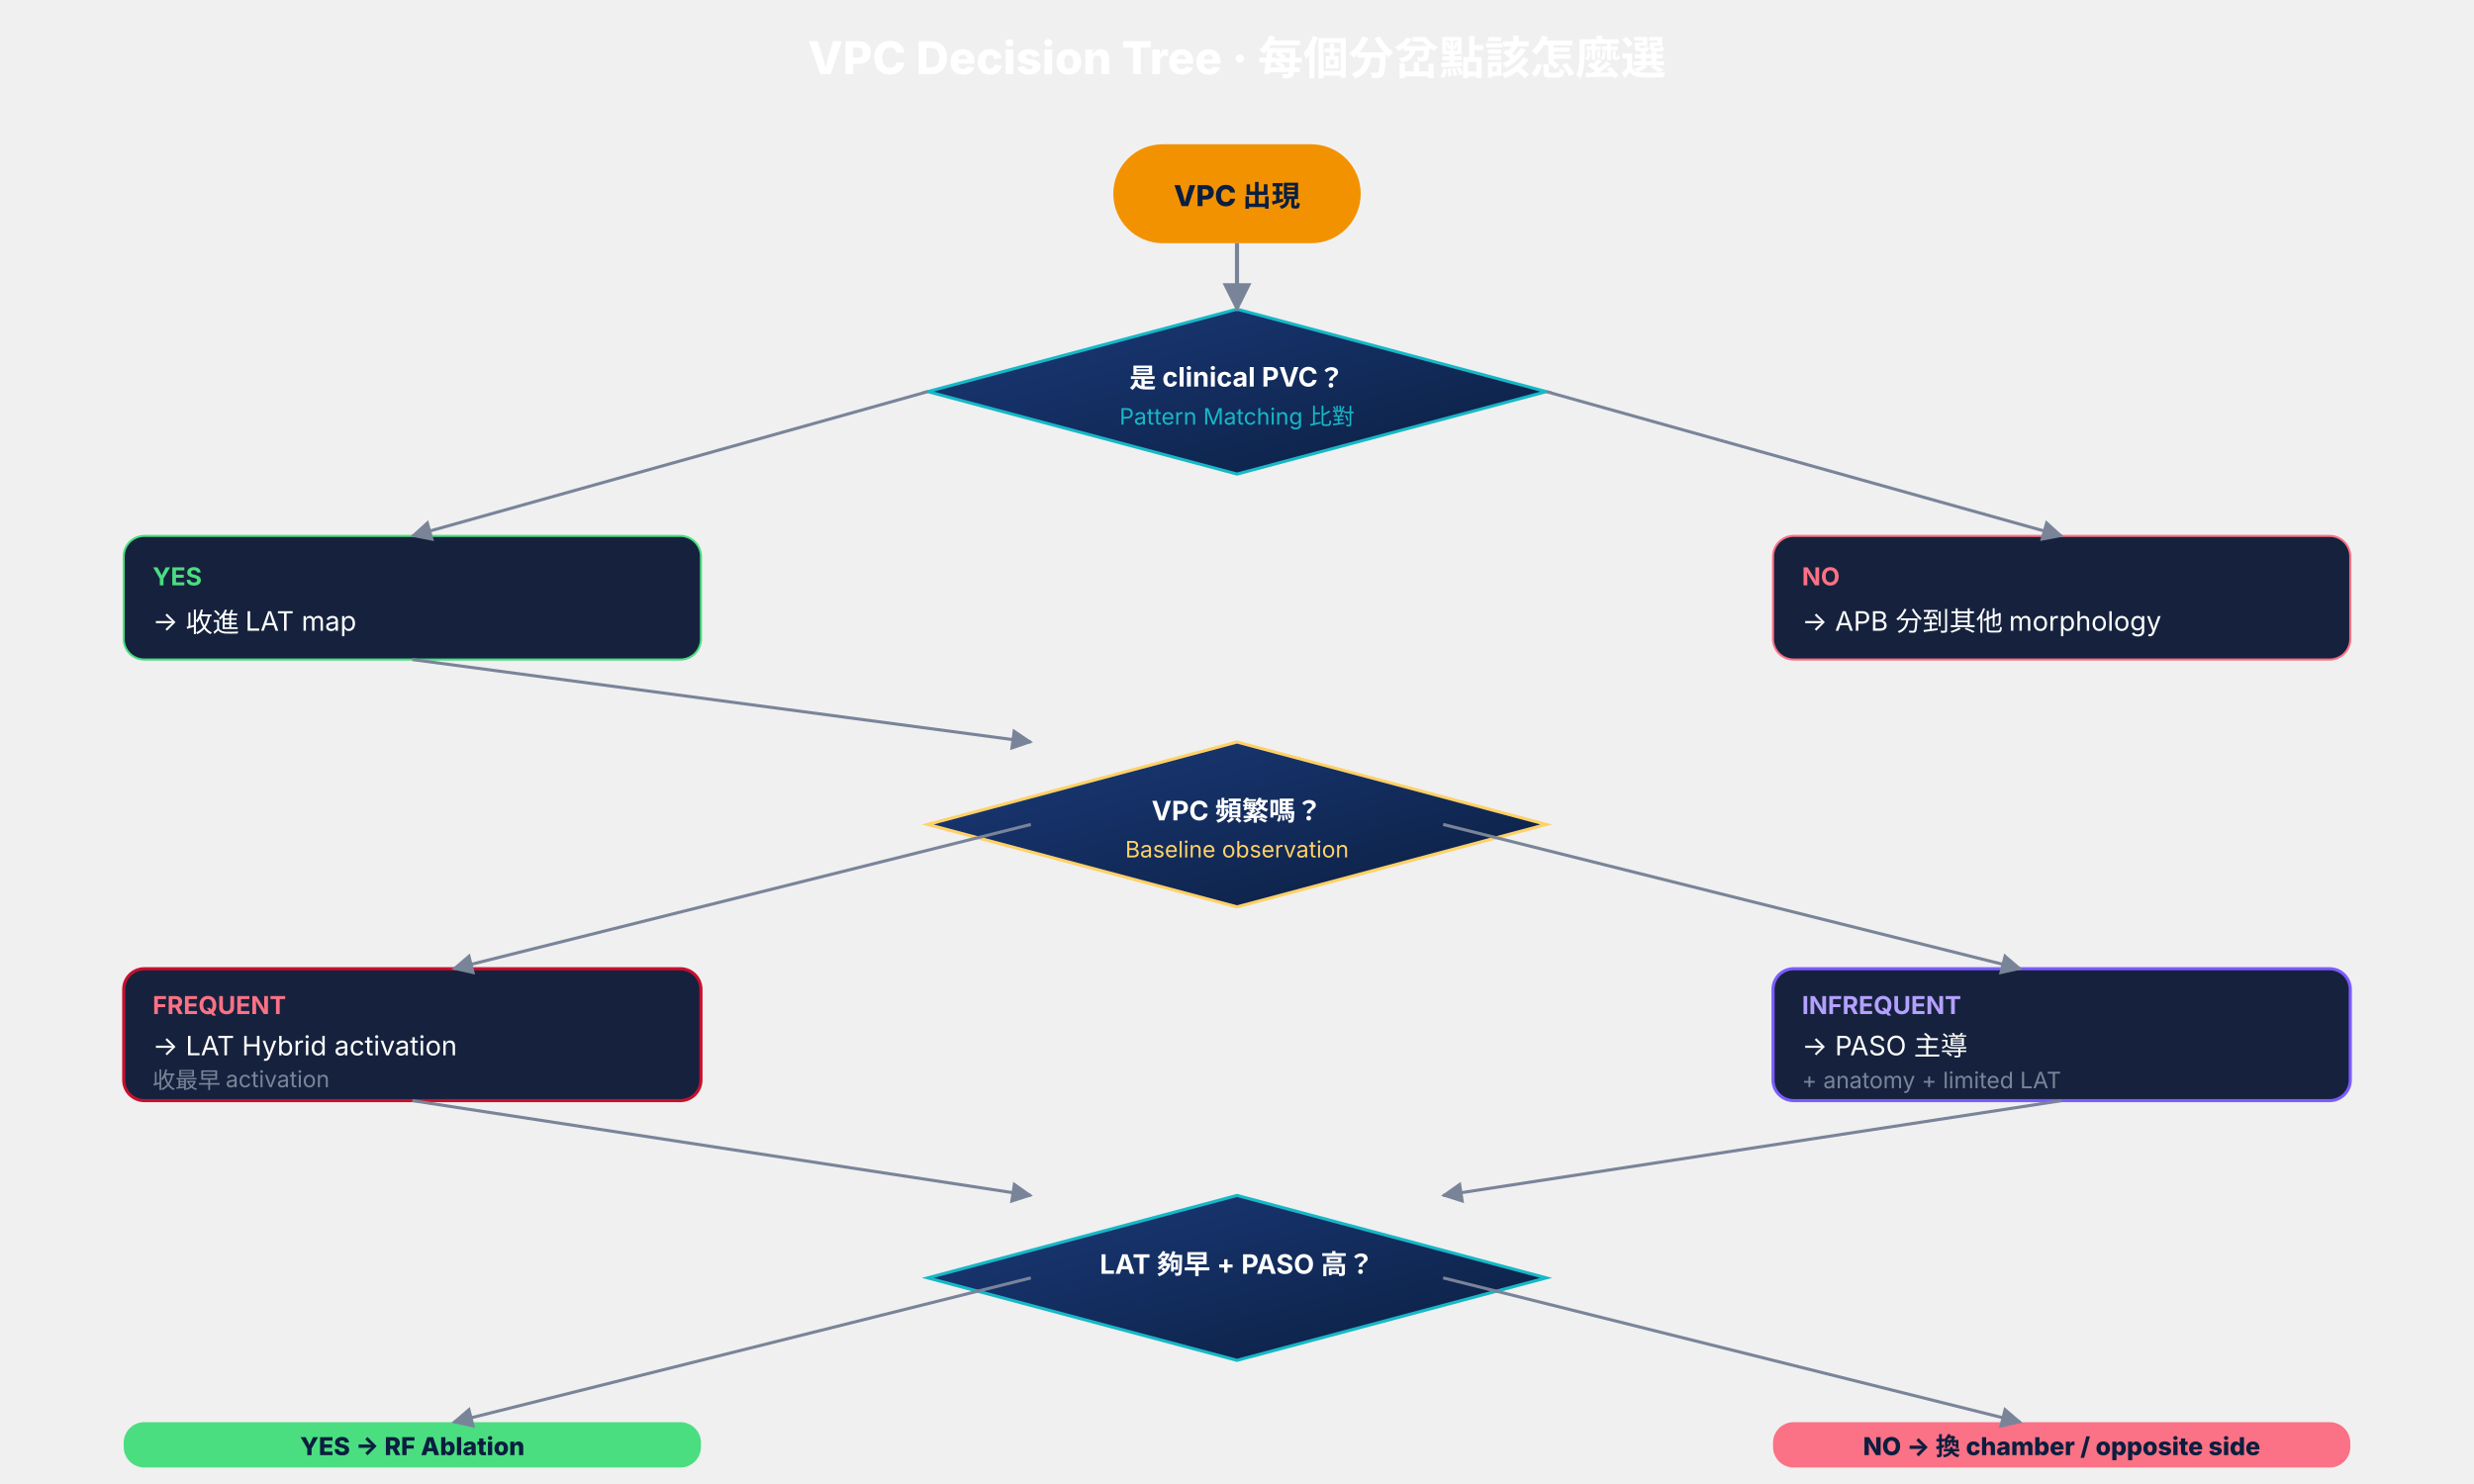
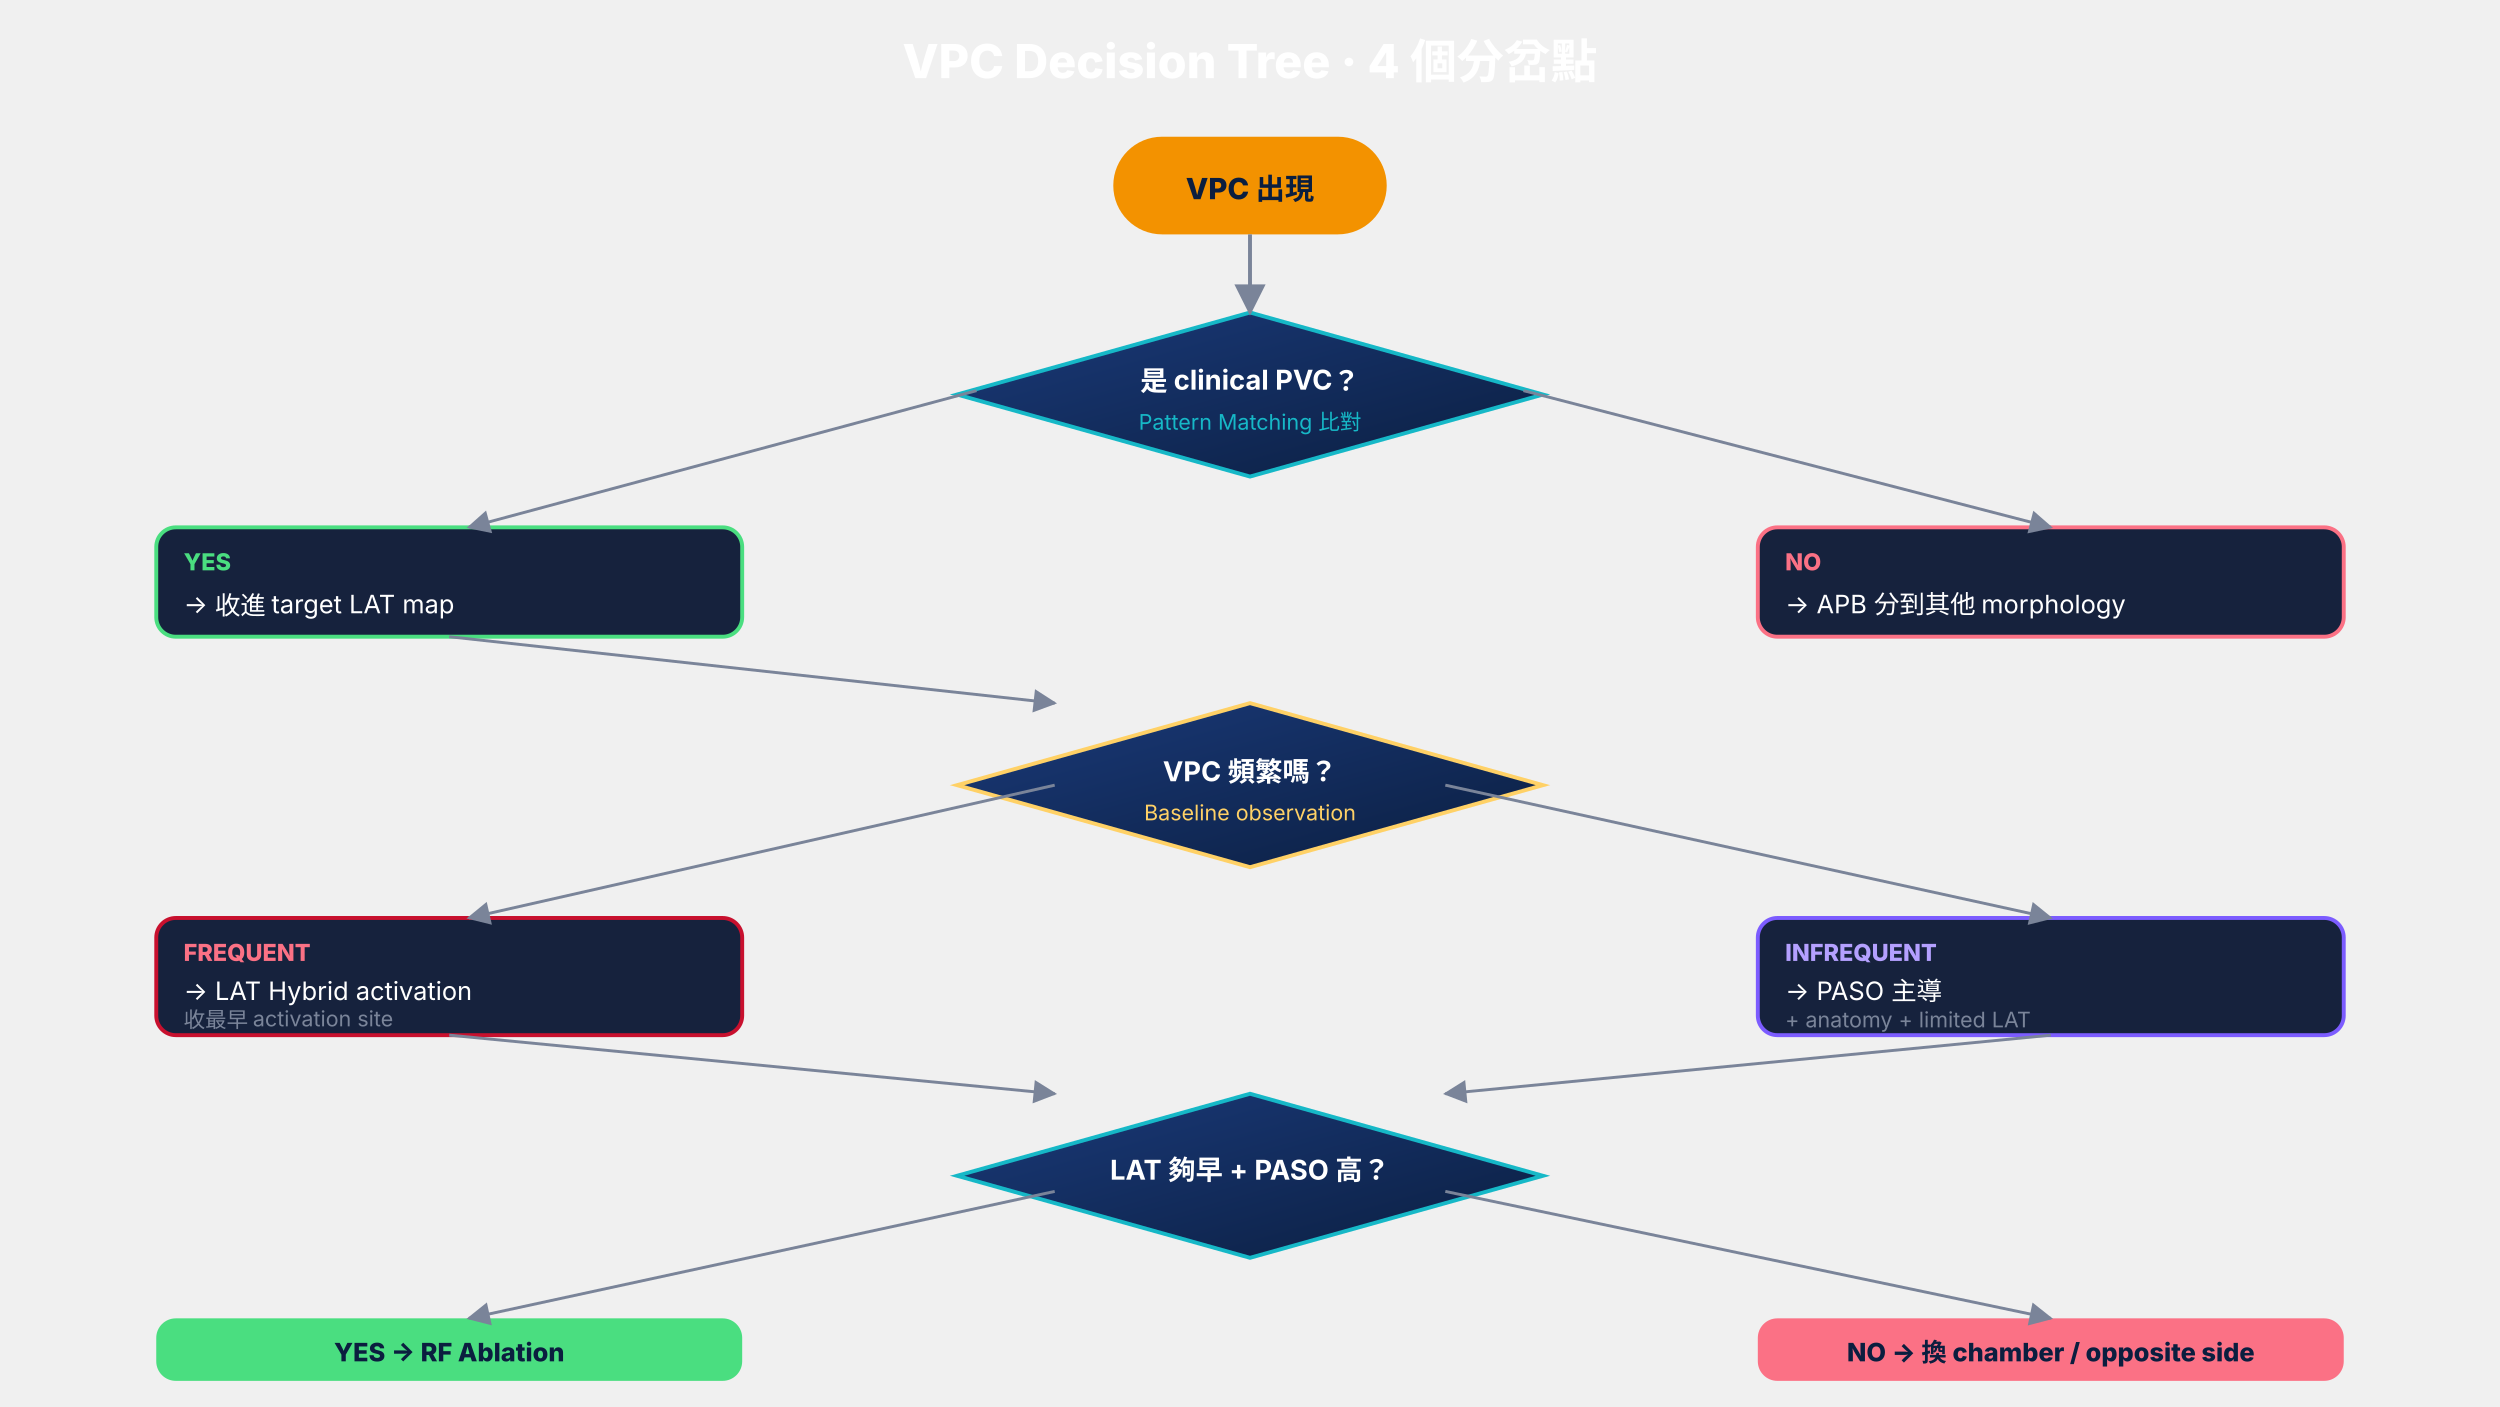
- <svg xmlns="http://www.w3.org/2000/svg" viewBox="0 0 1200 720" font-family="'Inter','Noto Sans TC',sans-serif">
+ <svg xmlns="http://www.w3.org/2000/svg" viewBox="0 0 1280 720" font-family="'Inter','Noto Sans TC',sans-serif" preserveAspectRatio="xMidYMid meet">
  <defs>
-     <marker id="arr" viewBox="0 0 10 10" refX="9" refY="5" markerWidth="7" markerHeight="7" orient="auto">
+     <marker id="dt-arr" viewBox="0 0 10 10" refX="9" refY="5" markerWidth="8" markerHeight="8" orient="auto">
      <path d="M0,0 L10,5 L0,10 z" fill="#7A8499" />
    </marker>
-     <linearGradient id="diam" x1="0" x2="1" y1="0" y2="1">
+     <linearGradient id="dt-diam" x1="0" x2="1" y1="0" y2="1">
      <stop offset="0" stop-color="#1A3A7A" />
      <stop offset="1" stop-color="#0B1E3F" />
    </linearGradient>
  </defs>
-   <text x="600" y="36" fill="#fff" font-weight="800" font-size="22" text-anchor="middle">VPC Decision Tree · 每個分岔點該怎麼選</text>
-   <g transform="translate(540,70)">
-     <rect width="120" height="48" rx="24" fill="#F39200" />
-     <text x="60" y="30" fill="#0B1E3F" font-weight="800" font-size="14" text-anchor="middle">VPC 出現</text>
+   <text x="640" y="40" fill="#fff" font-weight="800" font-size="24" text-anchor="middle">VPC Decision Tree · 4 個分岔點</text>
+   <g transform="translate(570,70)">
+     <rect width="140" height="50" rx="25" fill="#F39200" />
+     <text x="70" y="32" fill="#0B1E3F" font-weight="800" font-size="15" text-anchor="middle">VPC 出現</text>
  </g>
-   <g transform="translate(450,150)">
-     <polygon points="150,0 300,40 150,80 0,40" fill="url(#diam)" stroke="#16B8C7" stroke-width="1.5" />
-     <text x="150" y="38" fill="#fff" font-weight="700" font-size="13" text-anchor="middle">是 clinical PVC？</text>
-     <text x="150" y="56" fill="#16B8C7" font-size="11" text-anchor="middle">Pattern Matching 比對</text>
+   <g transform="translate(490,160)">
+     <polygon points="150,0 300,42 150,84 0,42" fill="url(#dt-diam)" stroke="#16B8C7" stroke-width="2" />
+     <text x="150" y="40" fill="#fff" font-weight="700" font-size="14" text-anchor="middle">是 clinical PVC？</text>
+     <text x="150" y="60" fill="#16B8C7" font-size="11" text-anchor="middle">Pattern Matching 比對</text>
  </g>
-   <line x1="600" y1="118" x2="600" y2="150" stroke="#7A8499" stroke-width="2" marker-end="url(#arr)" />
-   <g transform="translate(60,260)">
-     <rect width="280" height="60" rx="10" fill="#16223D" stroke="#4ADE80" />
-     <text x="14" y="24" fill="#4ADE80" font-weight="700" font-size="12">YES</text>
-     <text x="14" y="46" fill="#fff" font-size="13">→ 收進 LAT map</text>
+   <line x1="640" y1="120" x2="640" y2="160" stroke="#7A8499" stroke-width="2" marker-end="url(#dt-arr)" />
+   <g transform="translate(80,270)">
+     <rect width="300" height="56" rx="10" fill="#16223D" stroke="#4ADE80" stroke-width="2" />
+     <text x="14" y="22" fill="#4ADE80" font-weight="800" font-size="12">YES</text>
+     <text x="14" y="44" fill="#fff" font-size="13">→ 收進 target LAT map</text>
  </g>
-   <g transform="translate(860,260)">
-     <rect width="280" height="60" rx="10" fill="#16223D" stroke="#FB7185" />
-     <text x="14" y="24" fill="#FB7185" font-weight="700" font-size="12">NO</text>
-     <text x="14" y="46" fill="#fff" font-size="13">→ APB 分到其他 morphology</text>
+   <g transform="translate(900,270)">
+     <rect width="300" height="56" rx="10" fill="#16223D" stroke="#FB7185" stroke-width="2" />
+     <text x="14" y="22" fill="#FB7185" font-weight="800" font-size="12">NO</text>
+     <text x="14" y="44" fill="#fff" font-size="13">→ APB 分到其他 morphology</text>
  </g>
-   <line x1="450" y1="190" x2="200" y2="260" stroke="#7A8499" stroke-width="1.5" marker-end="url(#arr)" />
-   <line x1="750" y1="190" x2="1000" y2="260" stroke="#7A8499" stroke-width="1.5" marker-end="url(#arr)" />
-   <g transform="translate(450,360)">
-     <polygon points="150,0 300,40 150,80 0,40" fill="url(#diam)" stroke="#FFD166" stroke-width="1.5" />
-     <text x="150" y="38" fill="#fff" font-weight="700" font-size="13" text-anchor="middle">VPC 頻繁嗎？</text>
-     <text x="150" y="56" fill="#FFD166" font-size="11" text-anchor="middle">Baseline observation</text>
+   <line x1="500" y1="200" x2="240" y2="270" stroke="#7A8499" stroke-width="1.5" marker-end="url(#dt-arr)" />
+   <line x1="780" y1="200" x2="1050" y2="270" stroke="#7A8499" stroke-width="1.5" marker-end="url(#dt-arr)" />
+   <g transform="translate(490,360)">
+     <polygon points="150,0 300,42 150,84 0,42" fill="url(#dt-diam)" stroke="#FFD166" stroke-width="2" />
+     <text x="150" y="40" fill="#fff" font-weight="700" font-size="14" text-anchor="middle">VPC 頻繁嗎？</text>
+     <text x="150" y="60" fill="#FFD166" font-size="11" text-anchor="middle">Baseline observation</text>
  </g>
-   <line x1="200" y1="320" x2="500" y2="360" stroke="#7A8499" stroke-width="1.5" marker-end="url(#arr)" />
-   <g transform="translate(60,470)">
-     <rect width="280" height="64" rx="10" fill="#16223D" stroke="#C8102E" stroke-width="1.5" />
-     <text x="14" y="22" fill="#FB7185" font-weight="700" font-size="12">FREQUENT</text>
+   <line x1="230" y1="326" x2="540" y2="360" stroke="#7A8499" stroke-width="1.5" marker-end="url(#dt-arr)" />
+   <g transform="translate(80,470)">
+     <rect width="300" height="60" rx="10" fill="#16223D" stroke="#C8102E" stroke-width="2" />
+     <text x="14" y="22" fill="#FB7185" font-weight="800" font-size="12">FREQUENT</text>
    <text x="14" y="42" fill="#fff" font-size="13">→ LAT Hybrid activation</text>
-     <text x="14" y="58" fill="#7A8499" font-size="11">收最早 activation</text>
+     <text x="14" y="56" fill="#7A8499" font-size="11">收最早 activation site</text>
  </g>
-   <g transform="translate(860,470)">
-     <rect width="280" height="64" rx="10" fill="#16223D" stroke="#7C5CFF" stroke-width="1.5" />
-     <text x="14" y="22" fill="#B4A0FF" font-weight="700" font-size="12">INFREQUENT</text>
+   <g transform="translate(900,470)">
+     <rect width="300" height="60" rx="10" fill="#16223D" stroke="#7C5CFF" stroke-width="2" />
+     <text x="14" y="22" fill="#B4A0FF" font-weight="800" font-size="12">INFREQUENT</text>
    <text x="14" y="42" fill="#fff" font-size="13">→ PASO 主導</text>
-     <text x="14" y="58" fill="#7A8499" font-size="11">+ anatomy + limited LAT</text>
+     <text x="14" y="56" fill="#7A8499" font-size="11">+ anatomy + limited LAT</text>
  </g>
-   <line x1="500" y1="400" x2="220" y2="470" stroke="#7A8499" stroke-width="1.5" marker-end="url(#arr)" />
-   <line x1="700" y1="400" x2="980" y2="470" stroke="#7A8499" stroke-width="1.5" marker-end="url(#arr)" />
-   <g transform="translate(450,580)">
-     <polygon points="150,0 300,40 150,80 0,40" fill="url(#diam)" stroke="#16B8C7" stroke-width="1.5" />
-     <text x="150" y="38" fill="#fff" font-weight="700" font-size="13" text-anchor="middle">LAT 夠早 + PASO 高？</text>
+   <line x1="540" y1="402" x2="240" y2="470" stroke="#7A8499" stroke-width="1.5" marker-end="url(#dt-arr)" />
+   <line x1="740" y1="402" x2="1050" y2="470" stroke="#7A8499" stroke-width="1.5" marker-end="url(#dt-arr)" />
+   <g transform="translate(490,560)">
+     <polygon points="150,0 300,42 150,84 0,42" fill="url(#dt-diam)" stroke="#16B8C7" stroke-width="2" />
+     <text x="150" y="44" fill="#fff" font-weight="700" font-size="14" text-anchor="middle">LAT 夠早 + PASO 高？</text>
  </g>
-   <line x1="200" y1="534" x2="500" y2="580" stroke="#7A8499" stroke-width="1.5" marker-end="url(#arr)" />
-   <line x1="1000" y1="534" x2="700" y2="580" stroke="#7A8499" stroke-width="1.5" marker-end="url(#arr)" />
-   <g transform="translate(60,690)">
-     <rect width="280" height="22" rx="10" fill="#4ADE80" />
-     <text x="140" y="16" fill="#0B1E3F" font-weight="800" font-size="12" text-anchor="middle">YES → RF Ablation</text>
+   <line x1="230" y1="530" x2="540" y2="560" stroke="#7A8499" stroke-width="1.5" marker-end="url(#dt-arr)" />
+   <line x1="1050" y1="530" x2="740" y2="560" stroke="#7A8499" stroke-width="1.5" marker-end="url(#dt-arr)" />
+   <g transform="translate(80,675)">
+     <rect width="300" height="32" rx="10" fill="#4ADE80" />
+     <text x="150" y="22" fill="#0B1E3F" font-weight="800" font-size="13" text-anchor="middle">YES → RF Ablation</text>
  </g>
-   <g transform="translate(860,690)">
-     <rect width="280" height="22" rx="10" fill="#FB7185" />
-     <text x="140" y="16" fill="#0B1E3F" font-weight="800" font-size="12" text-anchor="middle">NO → 換 chamber / opposite side</text>
+   <g transform="translate(900,675)">
+     <rect width="300" height="32" rx="10" fill="#FB7185" />
+     <text x="150" y="22" fill="#0B1E3F" font-weight="800" font-size="13" text-anchor="middle">NO → 換 chamber / opposite side</text>
  </g>
-   <line x1="500" y1="620" x2="220" y2="690" stroke="#7A8499" stroke-width="1.5" marker-end="url(#arr)" />
-   <line x1="700" y1="620" x2="980" y2="690" stroke="#7A8499" stroke-width="1.5" marker-end="url(#arr)" />
+   <line x1="540" y1="610" x2="240" y2="675" stroke="#7A8499" stroke-width="1.5" marker-end="url(#dt-arr)" />
+   <line x1="740" y1="610" x2="1050" y2="675" stroke="#7A8499" stroke-width="1.5" marker-end="url(#dt-arr)" />
</svg>
